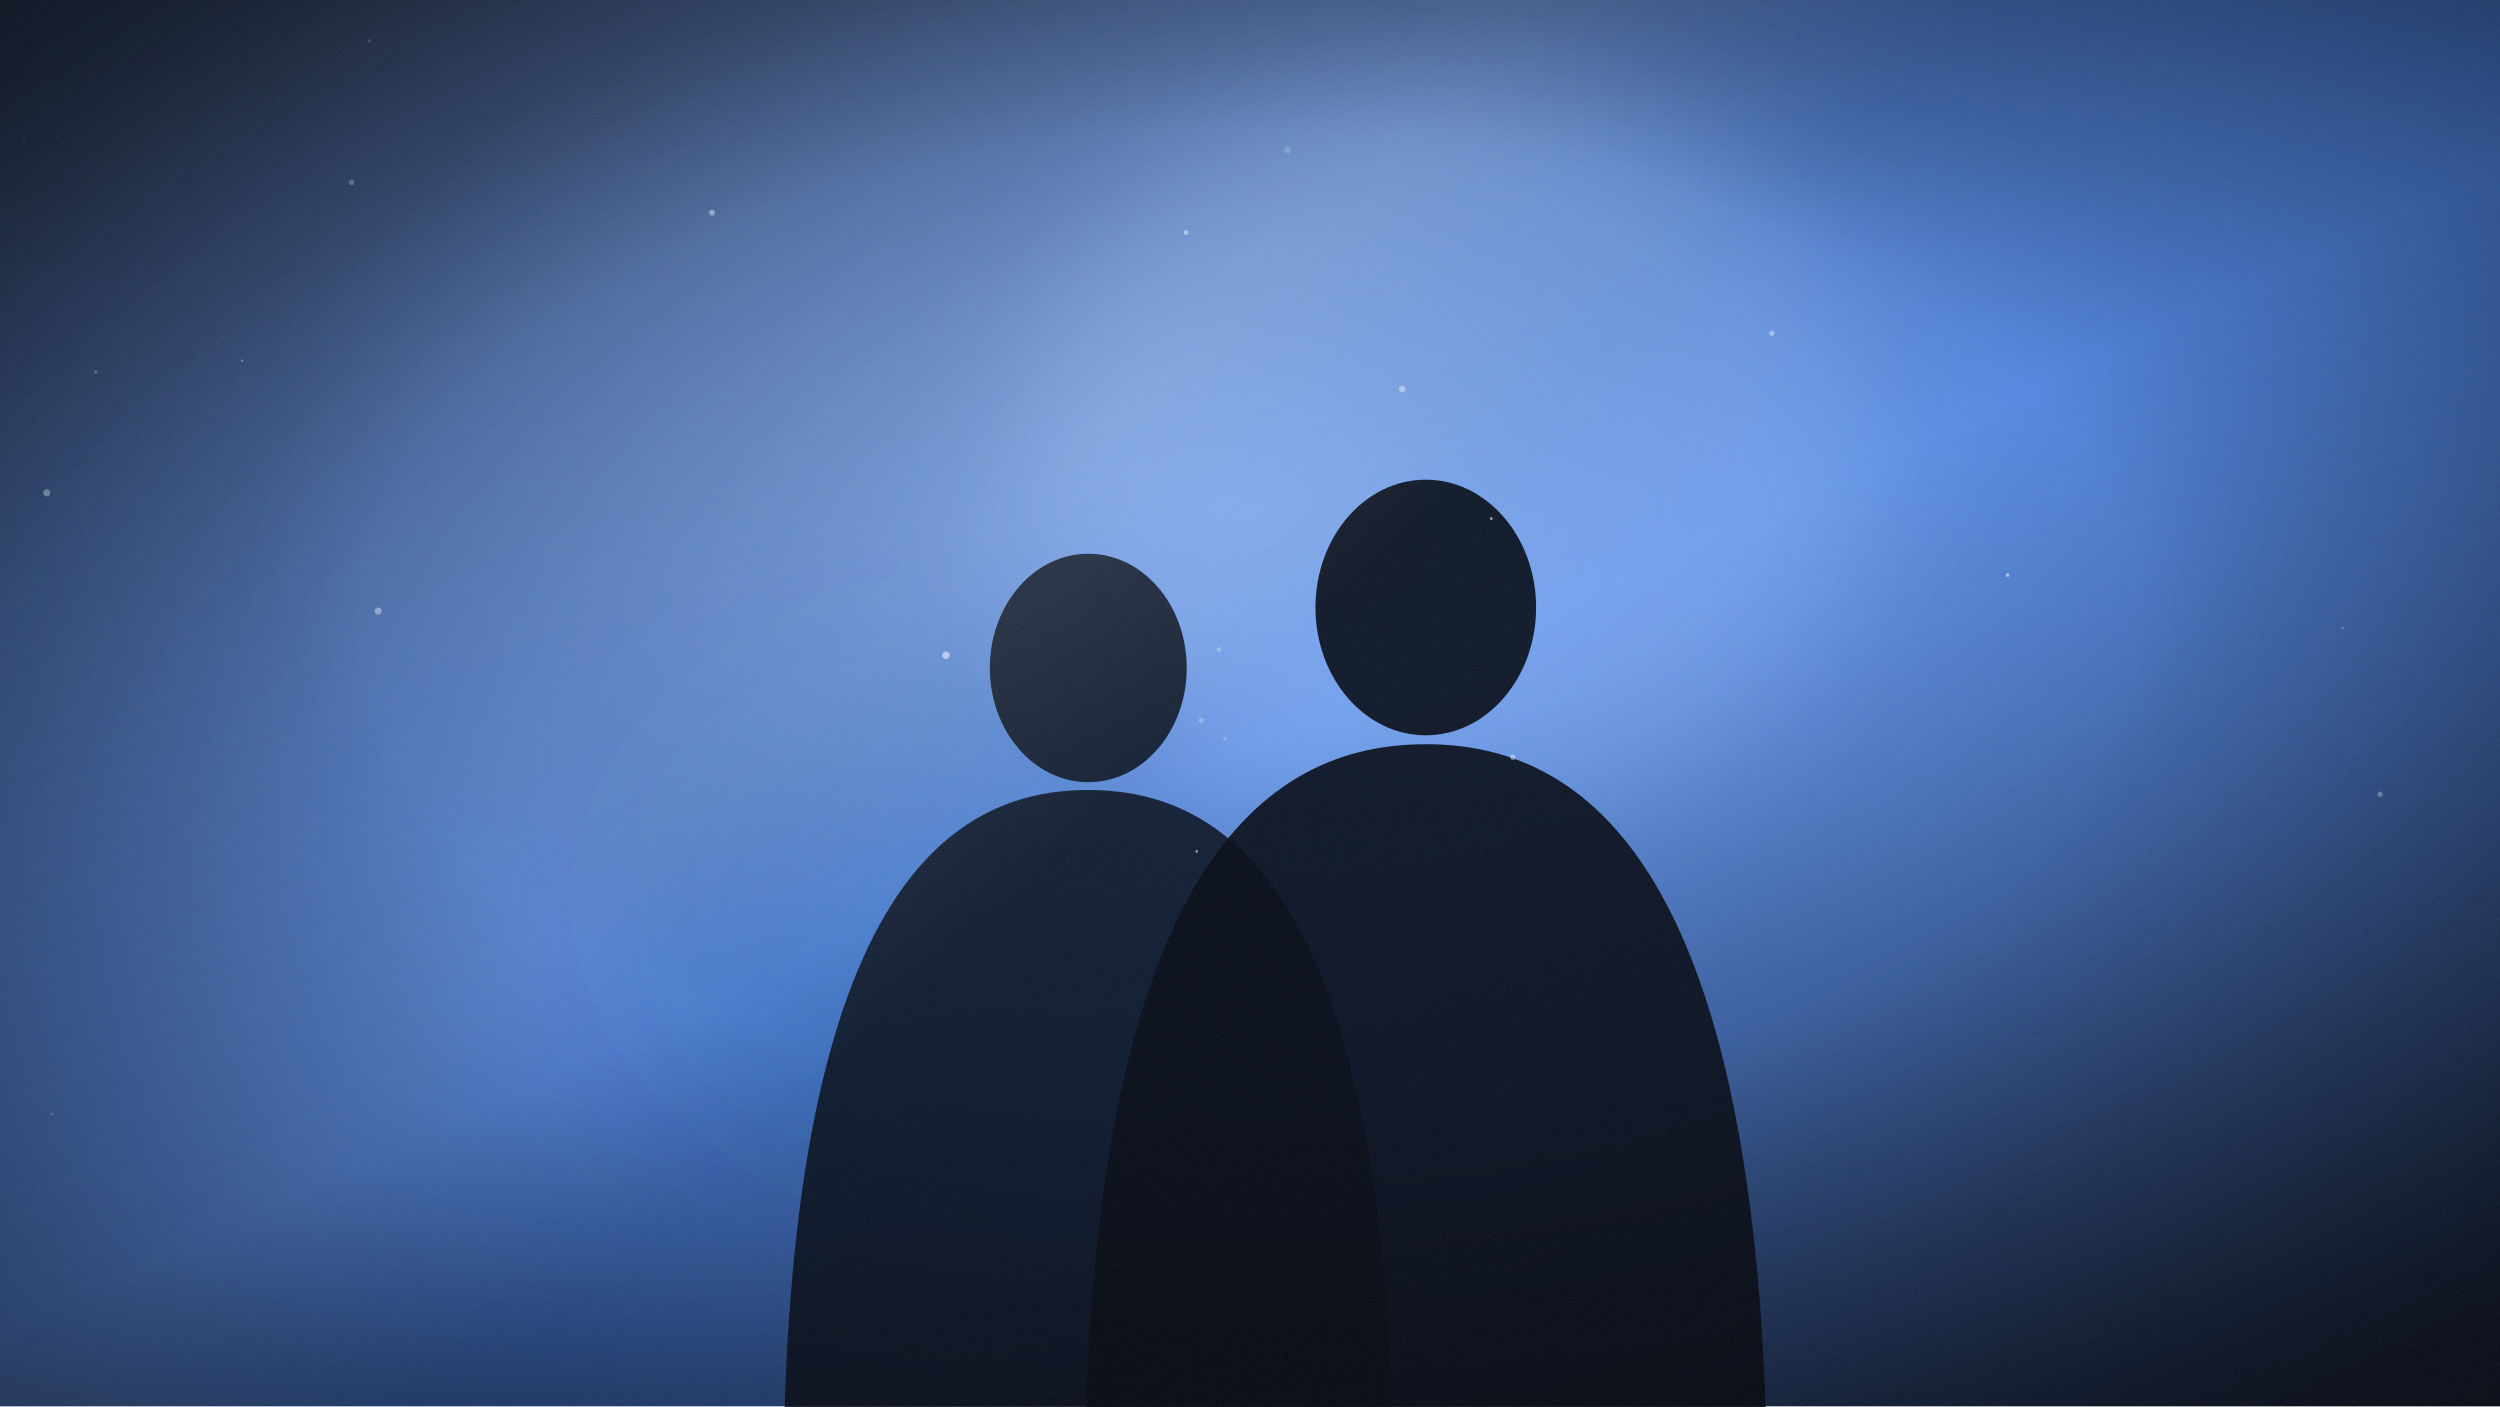
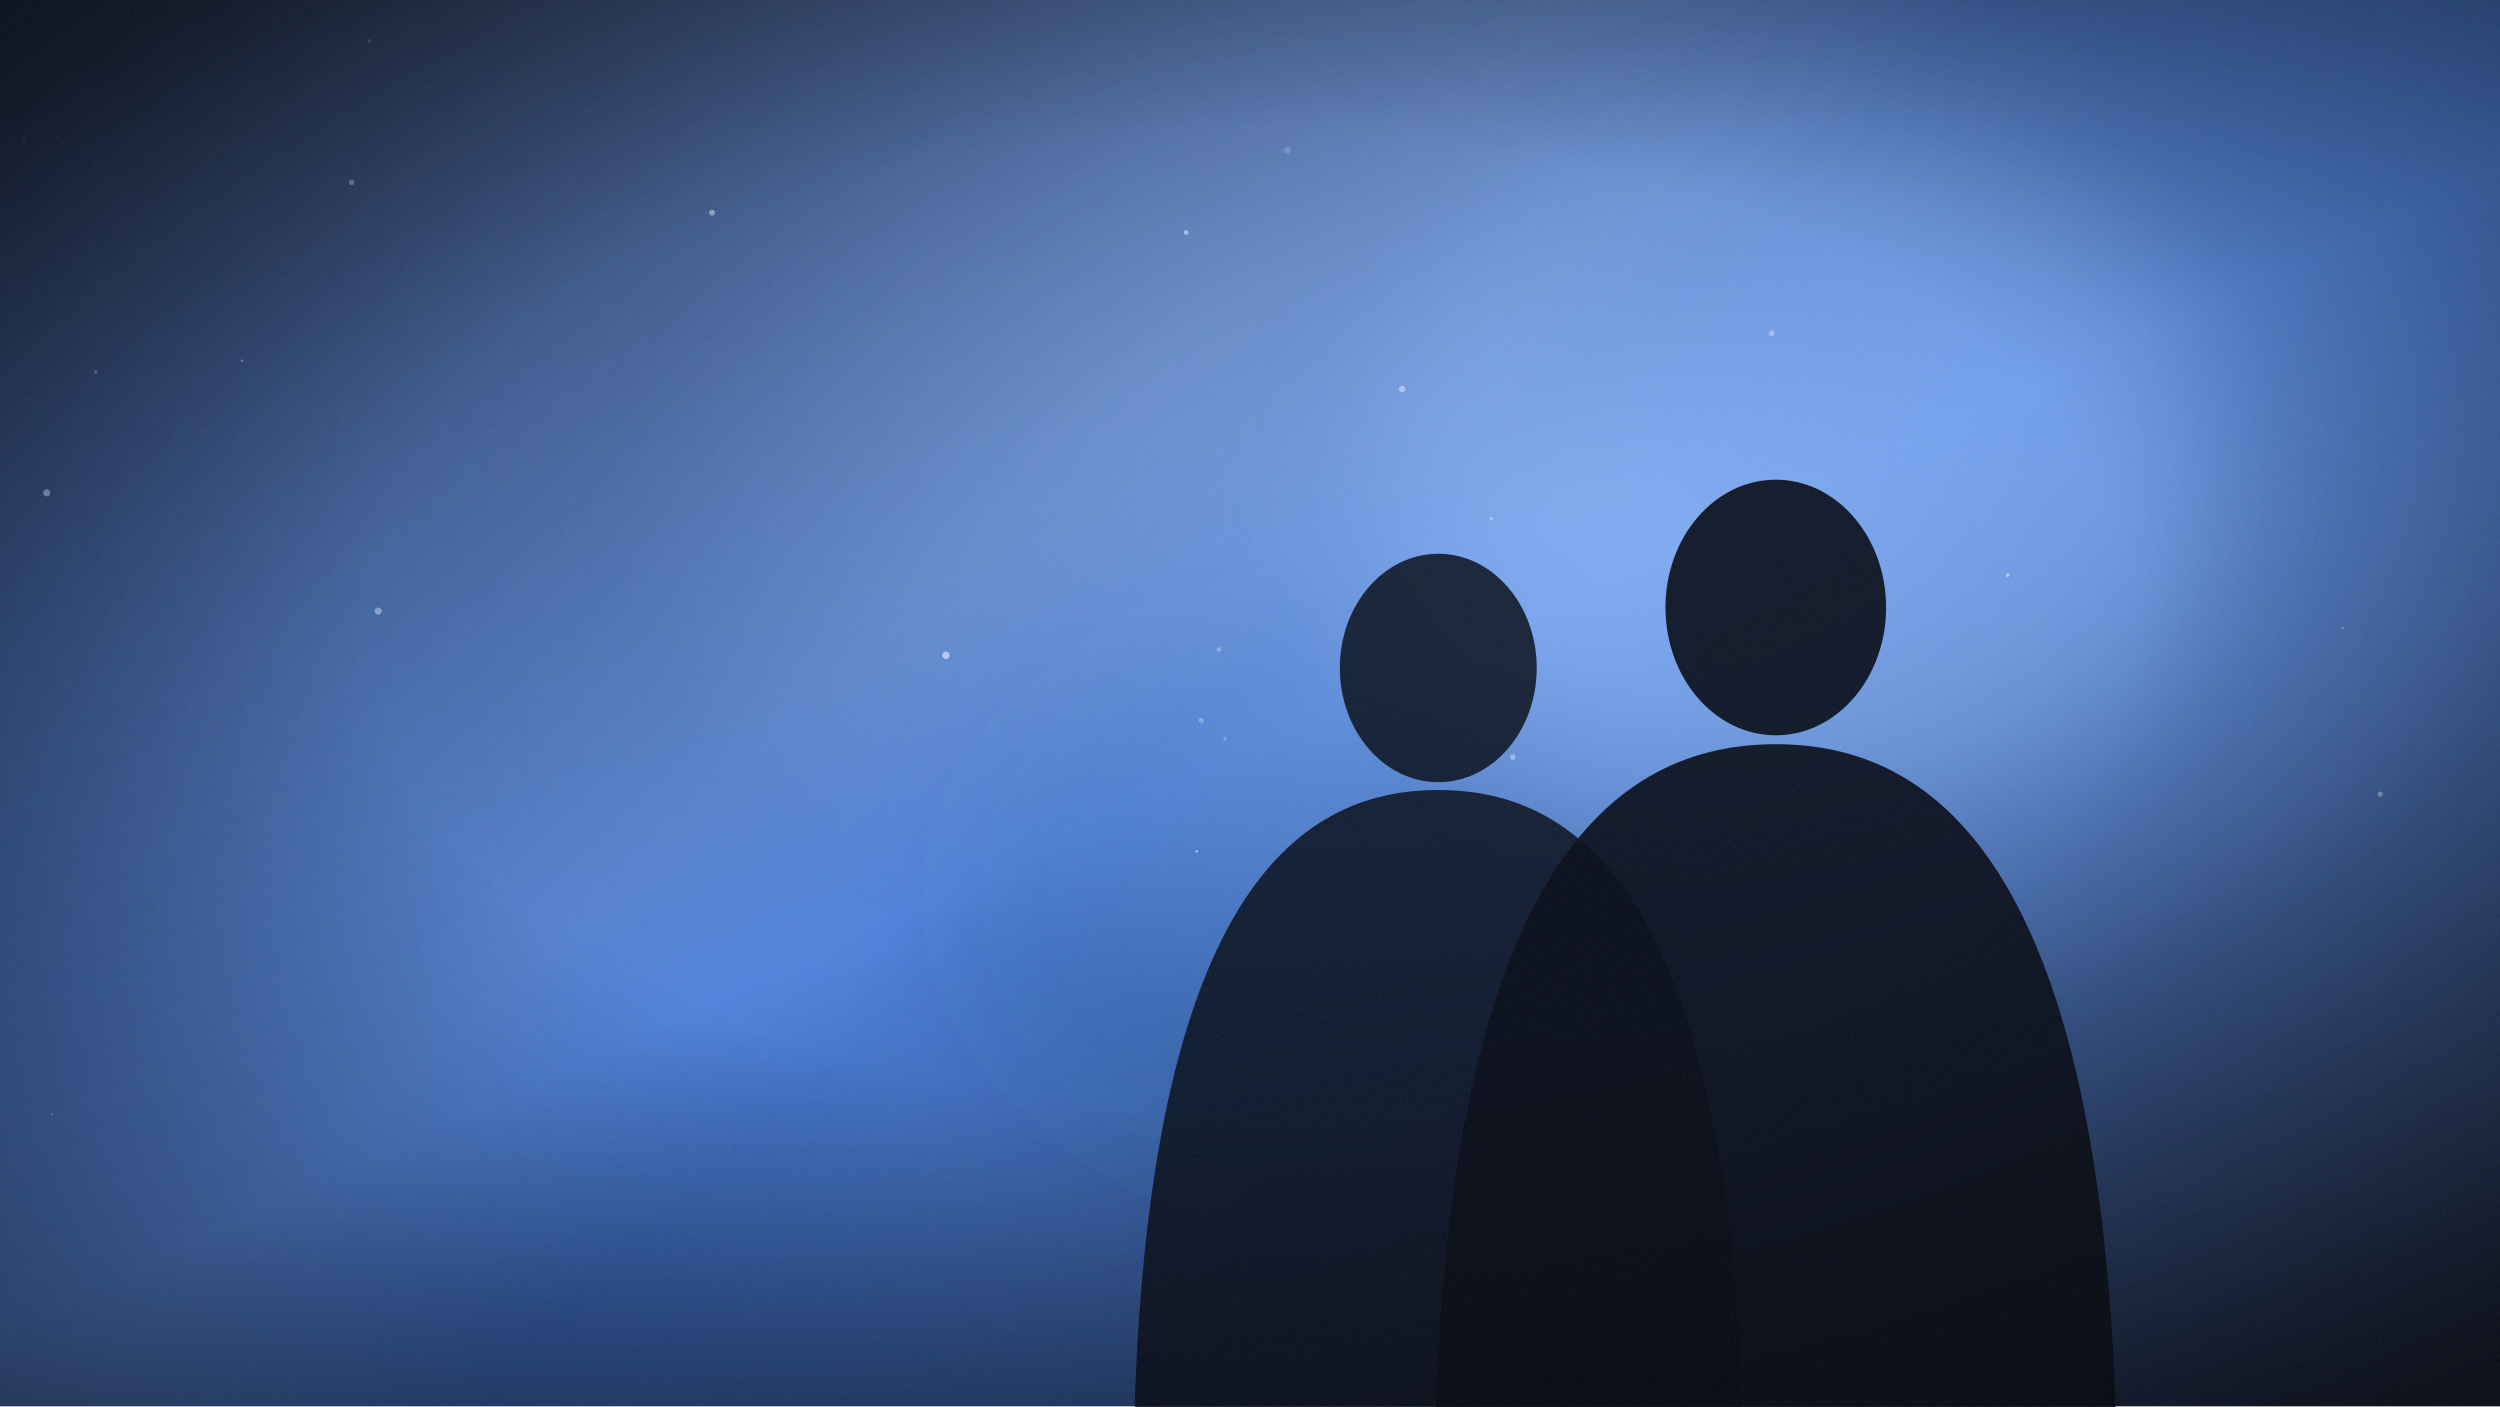
<svg xmlns="http://www.w3.org/2000/svg" width="1600" height="900" viewBox="0 0 1600 900" role="img" aria-label="My Cold Campus Prince">
  <defs>
    <linearGradient id="sky" x1="0.08" y1="0" x2="0.92" y2="1">
      <stop offset="0" stop-color="#0F1B33" />
      <stop offset="0.52" stop-color="#3C74D6" />
      <stop offset="1" stop-color="#0F1B33" />
    </linearGradient>
-     <radialGradient id="rim" cx="0.5" cy="0.36" r="0.72">
+     <radialGradient id="rim" cx="0.64" cy="0.36" r="0.72">
      <stop offset="0" stop-color="#9CC2FF" stop-opacity="0.62" />
      <stop offset="0.55" stop-color="#9CC2FF" stop-opacity="0.16" />
      <stop offset="1" stop-color="#9CC2FF" stop-opacity="0" />
    </radialGradient>
    <linearGradient id="sweep" x1="0" y1="0" x2="1" y2="0.6">
      <stop offset="0" stop-color="#FFFFFF" stop-opacity="0" />
      <stop offset="0.46" stop-color="#FFFFFF" stop-opacity="0.10" />
      <stop offset="0.58" stop-color="#FFFFFF" stop-opacity="0" />
    </linearGradient>
    <radialGradient id="vig" cx="0.5" cy="0.44" r="0.78">
      <stop offset="0.45" stop-color="#000000" stop-opacity="0" />
      <stop offset="1" stop-color="#000000" stop-opacity="0.62" />
    </radialGradient>
    <filter id="grain" x="0" y="0" width="100%" height="100%">
      <feTurbulence type="fractalNoise" baseFrequency="0.9" numOctaves="3" seed="57" result="n" />
      <feColorMatrix in="n" type="saturate" values="0" />
      <feComponentTransfer>
        <feFuncA type="linear" slope="0.16" />
      </feComponentTransfer>
    </filter>
    <filter id="soft" x="-30%" y="-30%" width="160%" height="160%">
      <feGaussianBlur stdDeviation="41" />
    </filter>
  </defs>
  <rect width="1600" height="900" fill="url(#sky)" />
  <g filter="url(#soft)" opacity="0.9">
-     <ellipse cx="926.0" cy="288.0" rx="270.0" ry="234.0" fill="#9CC2FF" opacity="0.30" />
-     <ellipse cx="602.0" cy="576.0" rx="216.0" ry="189.0" fill="#1A3468" opacity="0.24" />
+     <ellipse cx="1150.0" cy="288.0" rx="270.0" ry="234.0" fill="#9CC2FF" opacity="0.30" />
+     <ellipse cx="826.0" cy="576.0" rx="216.0" ry="189.0" fill="#1A3468" opacity="0.24" />
  </g>
  <rect width="1600" height="900" fill="url(#rim)" />
  <g opacity="0.85" fill="#060C18">
-     <ellipse cx="696.5" cy="427.5" rx="63.0" ry="73.1" />
-     <path d="M 501.2 963.0                C 501.2 571.8                  607.0 505.6                  696.5 505.6                C 786.0 505.6                  891.8 571.8                  891.8 963.0                Z" />
+     <ellipse cx="920.5" cy="427.5" rx="63.0" ry="73.1" />
+     <path d="M 725.2 963.0                C 725.2 571.8                  831.0 505.6                  920.5 505.6                C 1010.0 505.6                  1115.8 571.8                  1115.8 963.0                Z" />
  </g>
  <g opacity="0.92" fill="#060C18">
-     <ellipse cx="912.5" cy="388.8" rx="70.6" ry="81.8" />
-     <path d="M 693.8 970.6                C 693.8 550.4                  812.3 476.3                  912.5 476.3                C 1012.7 476.3                  1131.2 550.4                  1131.2 970.6                Z" />
+     <ellipse cx="1136.5" cy="388.8" rx="70.6" ry="81.8" />
+     <path d="M 917.8 970.6                C 917.8 550.4                  1036.3 476.3                  1136.5 476.3                C 1236.7 476.3                  1355.2 550.4                  1355.2 970.6                Z" />
  </g>
  <rect width="1600" height="900" fill="url(#sweep)" />
  <circle cx="1523.3" cy="508.3" r="1.7" fill="#E0EBFF" opacity="0.42" />
  <circle cx="1284.9" cy="368.0" r="1.2" fill="#E0EBFF" opacity="0.59" />
  <circle cx="783.9" cy="472.8" r="1.1" fill="#E0EBFF" opacity="0.33" />
  <circle cx="-13.5" cy="710.1" r="1.9" fill="#E0EBFF" opacity="0.27" />
  <circle cx="15.4" cy="90.3" r="0.7" fill="#E0EBFF" opacity="0.18" />
  <circle cx="236.5" cy="26.2" r="1.0" fill="#E0EBFF" opacity="0.27" />
  <circle cx="29.9" cy="315.4" r="2.3" fill="#E0EBFF" opacity="0.49" />
  <circle cx="155.0" cy="230.9" r="0.9" fill="#E0EBFF" opacity="0.38" />
  <circle cx="225.0" cy="116.7" r="1.8" fill="#E0EBFF" opacity="0.34" />
  <circle cx="455.7" cy="136.1" r="1.9" fill="#E0EBFF" opacity="0.49" />
  <circle cx="242.1" cy="391.1" r="2.3" fill="#E0EBFF" opacity="0.44" />
  <circle cx="968.2" cy="484.6" r="1.8" fill="#E0EBFF" opacity="0.47" />
  <circle cx="33.1" cy="713.0" r="0.6" fill="#E0EBFF" opacity="0.67" />
  <circle cx="780.1" cy="415.6" r="1.5" fill="#E0EBFF" opacity="0.35" />
  <circle cx="824.1" cy="96.1" r="2.1" fill="#E0EBFF" opacity="0.23" />
  <circle cx="954.4" cy="331.9" r="0.9" fill="#E0EBFF" opacity="0.64" />
  <circle cx="61.2" cy="238.1" r="1.2" fill="#E0EBFF" opacity="0.29" />
  <circle cx="765.9" cy="544.9" r="0.8" fill="#E0EBFF" opacity="0.68" />
  <circle cx="605.4" cy="419.4" r="2.4" fill="#E0EBFF" opacity="0.66" />
  <circle cx="1499.3" cy="402.0" r="0.8" fill="#E0EBFF" opacity="0.38" />
  <circle cx="768.8" cy="461.1" r="1.7" fill="#E0EBFF" opacity="0.34" />
  <circle cx="1133.9" cy="213.3" r="1.8" fill="#E0EBFF" opacity="0.46" />
  <circle cx="759.1" cy="148.8" r="1.5" fill="#E0EBFF" opacity="0.57" />
  <circle cx="1619.3" cy="125.9" r="1.8" fill="#E0EBFF" opacity="0.37" />
  <circle cx="897.4" cy="249.0" r="2.1" fill="#E0EBFF" opacity="0.52" />
  <circle cx="-39.7" cy="455.3" r="2.0" fill="#E0EBFF" opacity="0.36" />
  <rect width="1600" height="900" fill="url(#vig)" />
  <rect width="1600" height="900" filter="url(#grain)" opacity="0.5" />
</svg>
